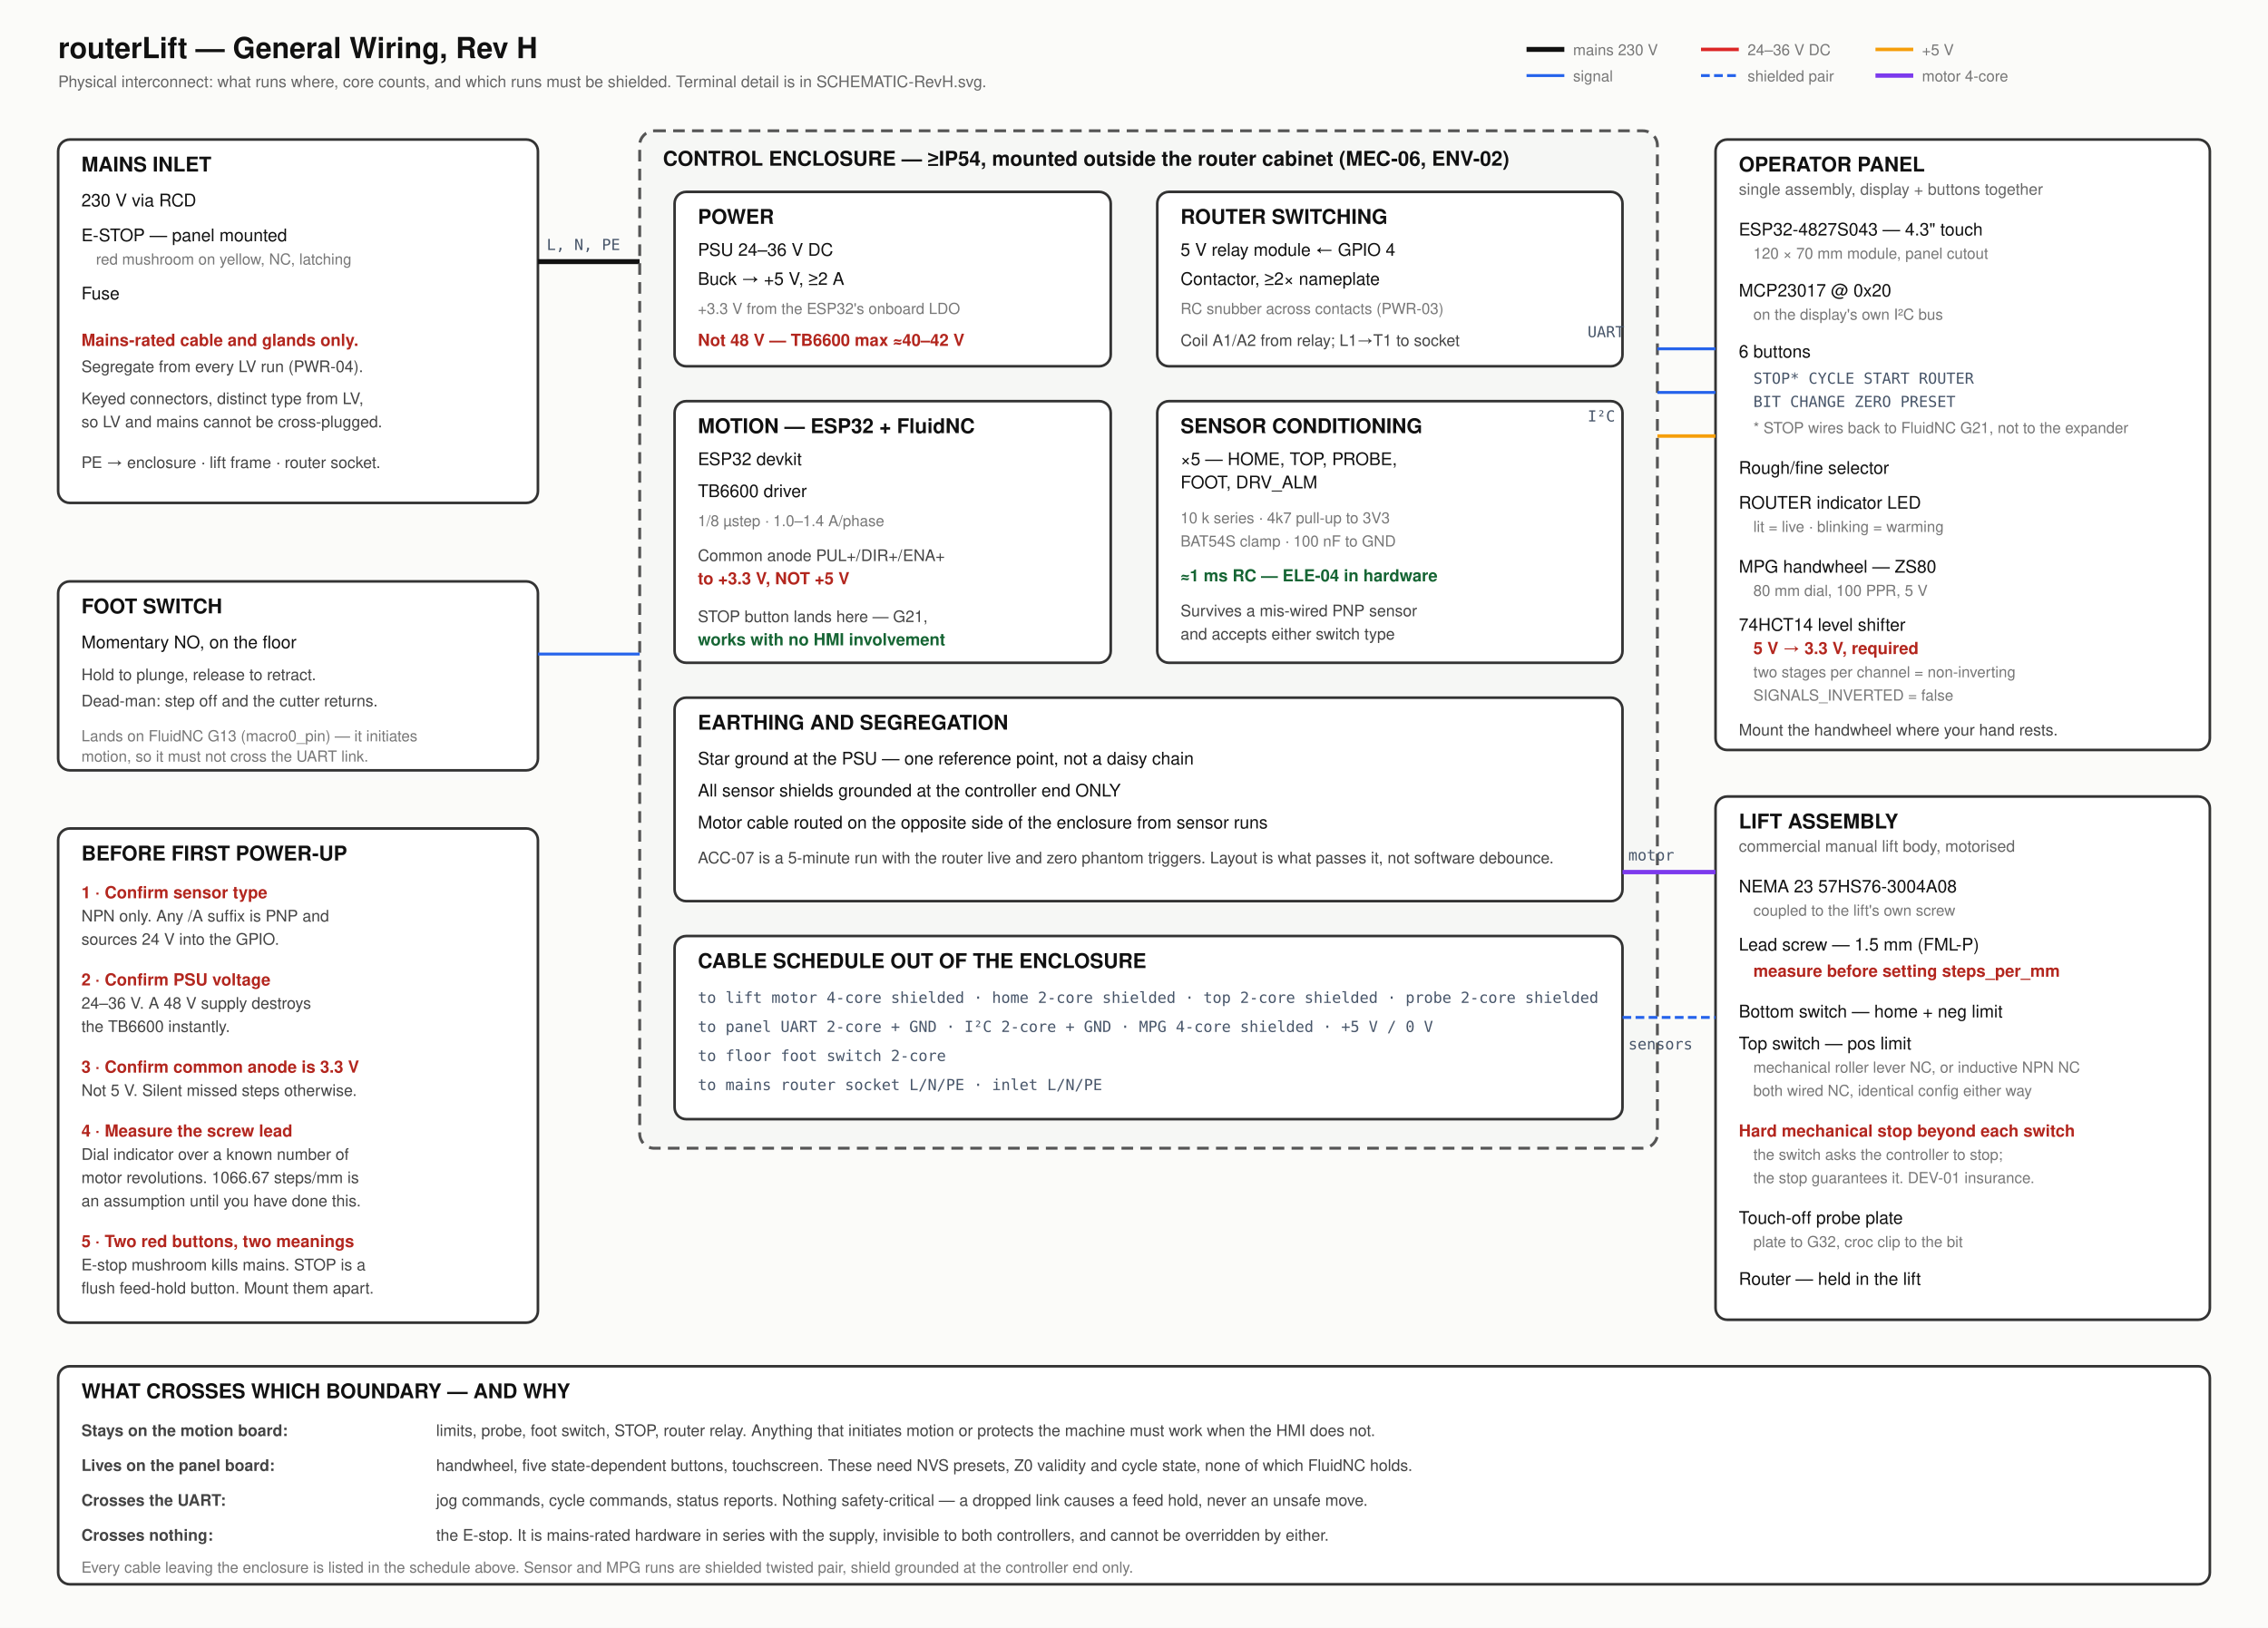
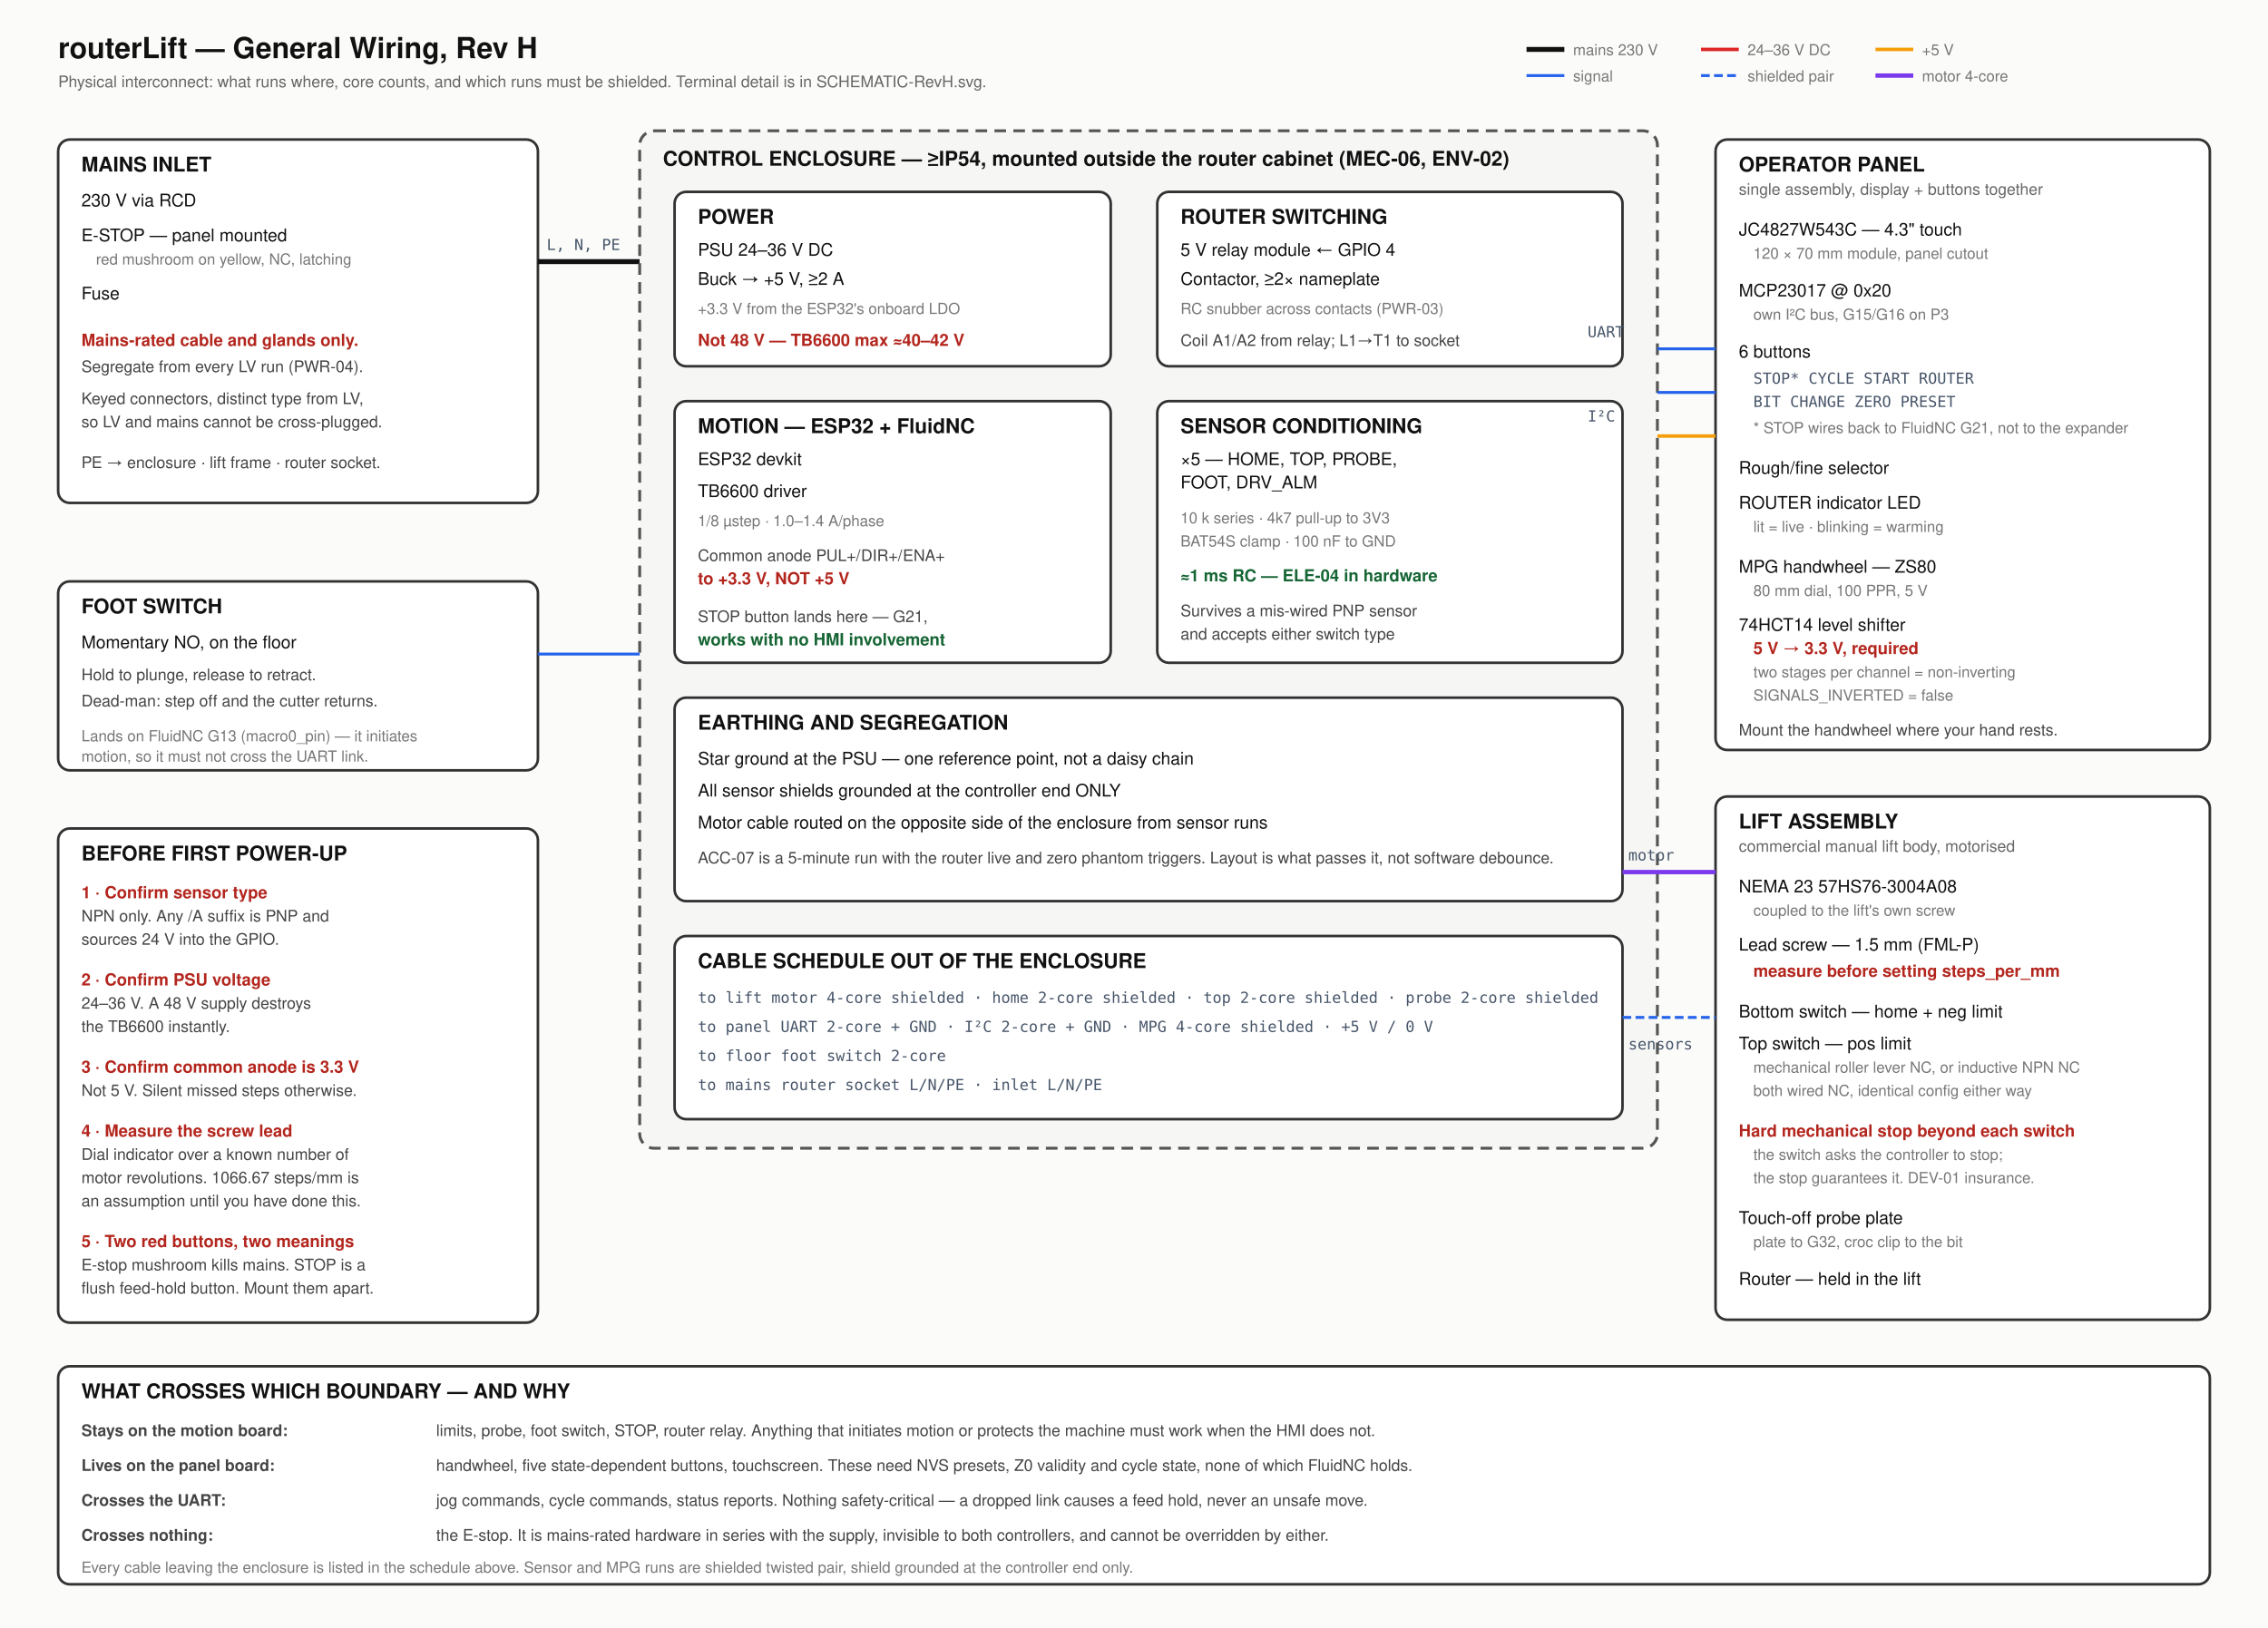
<svg xmlns="http://www.w3.org/2000/svg" viewBox="0 0 1560 1120" width="1560" height="1120" font-family="Helvetica, Arial, sans-serif">
  <style>
  .bg{fill:#fbfbf9}
  .box{fill:#fff;stroke:#333;stroke-width:1.8;rx:8}
  .encl{fill:#f6f7f5;stroke:#555;stroke-width:2;stroke-dasharray:8 5;rx:10}
  .ttl{font-size:20px;font-weight:700;fill:#111}
  .hdr{font-size:14px;font-weight:700;fill:#111}
  .sub{font-size:11px;fill:#666}
  .it{font-size:12px;fill:#111}
  .tiny{font-size:10.5px;fill:#777}
  .note{font-size:11px;fill:#444}
  .warn{font-size:11.5px;fill:#b3261e;font-weight:700}
  .ok{font-size:11.5px;fill:#166534;font-weight:700}
  .lbl{font-size:10.5px;fill:#475569;font-family:ui-monospace,Menlo,monospace}
  .mains{stroke:#111;stroke-width:3.4;fill:none}
  .dc{stroke:#dc2626;stroke-width:2.4;fill:none}
  .v5{stroke:#f59e0b;stroke-width:2.4;fill:none}
  .sig{stroke:#2563eb;stroke-width:2;fill:none}
  .shield{stroke:#2563eb;stroke-width:2;fill:none;stroke-dasharray:6 3}
  .mot{stroke:#7c3aed;stroke-width:3;fill:none}
</style>
  <rect class="bg" x="0" y="0" width="1560" height="1120" />
  <text x="40" y="40" class="ttl">routerLift — General Wiring, Rev H</text>
  <text x="40" y="60" class="sub">Physical interconnect: what runs where, core counts, and which runs must be shielded. Terminal detail is in SCHEMATIC-RevH.svg.</text>
  <g transform="translate(1050,26)">
    <line class="mains" x1="0" y1="8" x2="26" y2="8" />
    <text x="32" y="12" class="tiny">mains 230 V</text>
    <line class="dc" x1="120" y1="8" x2="146" y2="8" />
    <text x="152" y="12" class="tiny">24–36 V DC</text>
    <line class="v5" x1="240" y1="8" x2="266" y2="8" />
    <text x="272" y="12" class="tiny">+5 V</text>
    <line class="sig" x1="0" y1="26" x2="26" y2="26" />
    <text x="32" y="30" class="tiny">signal</text>
    <line class="shield" x1="120" y1="26" x2="146" y2="26" />
    <text x="152" y="30" class="tiny">shielded pair</text>
    <line class="mot" x1="240" y1="26" x2="266" y2="26" />
    <text x="272" y="30" class="tiny">motor 4-core</text>
  </g>
  <rect class="box" x="40" y="96" width="330" height="250" />
  <text x="56" y="118" class="hdr">MAINS INLET</text>
  <text x="56" y="142" class="it">230 V via RCD</text>
  <text x="56" y="166" class="it">E-STOP — panel mounted</text>
  <text x="66" y="182" class="tiny">red mushroom on yellow, NC, latching</text>
  <text x="56" y="206" class="it">Fuse</text>
  <text x="56" y="238" class="warn">Mains-rated cable and glands only.</text>
  <text x="56" y="256" class="note">Segregate from every LV run (PWR-04).</text>
  <text x="56" y="278" class="note">Keyed connectors, distinct type from LV,</text>
  <text x="56" y="294" class="note">so LV and mains cannot be cross-plugged.</text>
  <text x="56" y="322" class="note">PE → enclosure · lift frame · router socket.</text>
  <line class="mains" x1="370" y1="180" x2="440" y2="180" />
  <text x="376" y="172" class="lbl">L, N, PE</text>
  <rect class="encl" x="440" y="90" width="700" height="700" />
  <text x="456" y="114" class="hdr">CONTROL ENCLOSURE — ≥IP54, mounted outside the router cabinet (MEC-06, ENV-02)</text>
  <rect class="box" x="464" y="132" width="300" height="120" />
  <text x="480" y="154" class="hdr">POWER</text>
  <text x="480" y="176" class="it">PSU 24–36 V DC</text>
  <text x="480" y="196" class="it">Buck → +5 V, ≥2 A</text>
  <text x="480" y="216" class="tiny">+3.3 V from the ESP32's onboard LDO</text>
  <text x="480" y="238" class="warn">Not 48 V — TB6600 max ≈40–42 V</text>
  <rect class="box" x="796" y="132" width="320" height="120" />
  <text x="812" y="154" class="hdr">ROUTER SWITCHING</text>
  <text x="812" y="176" class="it">5 V relay module ← GPIO 4</text>
  <text x="812" y="196" class="it">Contactor, ≥2× nameplate</text>
  <text x="812" y="216" class="tiny">RC snubber across contacts (PWR-03)</text>
  <text x="812" y="238" class="note">Coil A1/A2 from relay; L1→T1 to socket</text>
  <rect class="box" x="464" y="276" width="300" height="180" />
  <text x="480" y="298" class="hdr">MOTION — ESP32 + FluidNC</text>
  <text x="480" y="320" class="it">ESP32 devkit</text>
  <text x="480" y="342" class="it">TB6600 driver</text>
  <text x="480" y="362" class="tiny">1/8 µstep · 1.0–1.4 A/phase</text>
  <text x="480" y="386" class="note">Common anode PUL+/DIR+/ENA+</text>
  <text x="480" y="402" class="warn">to +3.3 V, NOT +5 V</text>
  <text x="480" y="428" class="note">STOP button lands here — G21,</text>
  <text x="480" y="444" class="ok">works with no HMI involvement</text>
  <rect class="box" x="796" y="276" width="320" height="180" />
  <text x="812" y="298" class="hdr">SENSOR CONDITIONING</text>
  <text x="812" y="320" class="it">×5 — HOME, TOP, PROBE,</text>
  <text x="812" y="336" class="it">FOOT, DRV_ALM</text>
  <text x="812" y="360" class="tiny">10 k series · 4k7 pull-up to 3V3</text>
  <text x="812" y="376" class="tiny">BAT54S clamp · 100 nF to GND</text>
  <text x="812" y="400" class="ok">≈1 ms RC — ELE-04 in hardware</text>
  <text x="812" y="424" class="note">Survives a mis-wired PNP sensor</text>
  <text x="812" y="440" class="note">and accepts either switch type</text>
  <rect class="box" x="464" y="480" width="652" height="140" />
  <text x="480" y="502" class="hdr">EARTHING AND SEGREGATION</text>
  <text x="480" y="526" class="it">Star ground at the PSU — one reference point, not a daisy chain</text>
  <text x="480" y="548" class="it">All sensor shields grounded at the controller end ONLY</text>
  <text x="480" y="570" class="it">Motor cable routed on the opposite side of the enclosure from sensor runs</text>
  <text x="480" y="594" class="note">ACC-07 is a 5-minute run with the router live and zero phantom triggers. Layout is what passes it, not software debounce.</text>
  <rect class="box" x="464" y="644" width="652" height="126" />
  <text x="480" y="666" class="hdr">CABLE SCHEDULE OUT OF THE ENCLOSURE</text>
  <text x="480" y="690" class="lbl">to lift    motor 4-core shielded  ·  home 2-core shielded  ·  top 2-core shielded  ·  probe 2-core shielded</text>
  <text x="480" y="710" class="lbl">to panel   UART 2-core + GND  ·  I²C 2-core + GND  ·  MPG 4-core shielded  ·  +5 V / 0 V</text>
  <text x="480" y="730" class="lbl">to floor   foot switch 2-core</text>
  <text x="480" y="750" class="lbl">to mains   router socket L/N/PE  ·  inlet L/N/PE</text>
  <rect class="box" x="1180" y="96" width="340" height="420" />
  <text x="1196" y="118" class="hdr">OPERATOR PANEL</text>
  <text x="1196" y="134" class="sub">single assembly, display + buttons together</text>
-   <text x="1196" y="162" class="it">ESP32-4827S043 — 4.3" touch</text>
+   <text x="1196" y="162" class="it">JC4827W543C — 4.3" touch</text>
  <text x="1206" y="178" class="tiny">120 × 70 mm module, panel cutout</text>
  <text x="1196" y="204" class="it">MCP23017 @ 0x20</text>
-   <text x="1206" y="220" class="tiny">on the display's own I²C bus</text>
+   <text x="1206" y="220" class="tiny">own I²C bus, G15/G16 on P3</text>
  <text x="1196" y="246" class="it">6 buttons</text>
  <text x="1206" y="264" class="lbl">STOP*  CYCLE START  ROUTER</text>
  <text x="1206" y="280" class="lbl">BIT CHANGE  ZERO  PRESET</text>
  <text x="1206" y="298" class="tiny">* STOP wires back to FluidNC G21, not to the expander</text>
  <text x="1196" y="326" class="it">Rough/fine selector</text>
  <text x="1196" y="350" class="it">ROUTER indicator LED</text>
  <text x="1206" y="366" class="tiny">lit = live · blinking = warming</text>
  <text x="1196" y="394" class="it">MPG handwheel — ZS80</text>
  <text x="1206" y="410" class="tiny">80 mm dial, 100 PPR, 5 V</text>
  <text x="1196" y="434" class="it">74HCT14 level shifter</text>
  <text x="1206" y="450" class="warn">5 V → 3.3 V, required</text>
  <text x="1206" y="466" class="tiny">two stages per channel = non-inverting</text>
  <text x="1206" y="482" class="tiny">SIGNALS_INVERTED = false</text>
  <text x="1196" y="506" class="note">Mount the handwheel where your hand rests.</text>
  <line class="sig" x1="1140" y1="240" x2="1180" y2="240" />
  <text x="1092" y="232" class="lbl">UART</text>
  <line class="sig" x1="1140" y1="270" x2="1180" y2="270" />
  <text x="1092" y="290" class="lbl">I²C</text>
  <line class="v5" x1="1140" y1="300" x2="1180" y2="300" />
  <rect class="box" x="1180" y="548" width="340" height="360" />
  <text x="1196" y="570" class="hdr">LIFT ASSEMBLY</text>
  <text x="1196" y="586" class="sub">commercial manual lift body, motorised</text>
  <text x="1196" y="614" class="it">NEMA 23 57HS76-3004A08</text>
  <text x="1206" y="630" class="tiny">coupled to the lift's own screw</text>
  <text x="1196" y="654" class="it">Lead screw — 1.5 mm (FML-P)</text>
  <text x="1206" y="672" class="warn">measure before setting steps_per_mm</text>
  <text x="1196" y="700" class="it">Bottom switch — home + neg limit</text>
  <text x="1196" y="722" class="it">Top switch — pos limit</text>
  <text x="1206" y="738" class="tiny">mechanical roller lever NC, or inductive NPN NC</text>
  <text x="1206" y="754" class="tiny">both wired NC, identical config either way</text>
  <text x="1196" y="782" class="warn">Hard mechanical stop beyond each switch</text>
  <text x="1206" y="798" class="tiny">the switch asks the controller to stop;</text>
  <text x="1206" y="814" class="tiny">the stop guarantees it. DEV-01 insurance.</text>
  <text x="1196" y="842" class="it">Touch-off probe plate</text>
  <text x="1206" y="858" class="tiny">plate to G32, croc clip to the bit</text>
  <text x="1196" y="884" class="it">Router — held in the lift</text>
  <line class="mot" x1="1116" y1="600" x2="1180" y2="600" />
  <text x="1120" y="592" class="lbl">motor</text>
  <line class="shield" x1="1116" y1="700" x2="1180" y2="700" />
  <text x="1120" y="722" class="lbl">sensors</text>
  <rect class="box" x="40" y="400" width="330" height="130" />
  <text x="56" y="422" class="hdr">FOOT SWITCH</text>
  <text x="56" y="446" class="it">Momentary NO, on the floor</text>
  <text x="56" y="468" class="note">Hold to plunge, release to retract.</text>
  <text x="56" y="486" class="note">Dead-man: step off and the cutter returns.</text>
  <text x="56" y="510" class="tiny">Lands on FluidNC G13 (macro0_pin) — it initiates</text>
  <text x="56" y="524" class="tiny">motion, so it must not cross the UART link.</text>
  <line class="sig" x1="370" y1="450" x2="440" y2="450" />
  <rect class="box" x="40" y="570" width="330" height="340" />
  <text x="56" y="592" class="hdr">BEFORE FIRST POWER-UP</text>
  <text x="56" y="618" class="warn">1 · Confirm sensor type</text>
  <text x="56" y="634" class="note">NPN only. Any /A suffix is PNP and</text>
  <text x="56" y="650" class="note">sources 24 V into the GPIO.</text>
  <text x="56" y="678" class="warn">2 · Confirm PSU voltage</text>
  <text x="56" y="694" class="note">24–36 V. A 48 V supply destroys</text>
  <text x="56" y="710" class="note">the TB6600 instantly.</text>
  <text x="56" y="738" class="warn">3 · Confirm common anode is 3.3 V</text>
  <text x="56" y="754" class="note">Not 5 V. Silent missed steps otherwise.</text>
  <text x="56" y="782" class="warn">4 · Measure the screw lead</text>
  <text x="56" y="798" class="note">Dial indicator over a known number of</text>
  <text x="56" y="814" class="note">motor revolutions. 1066.67 steps/mm is</text>
  <text x="56" y="830" class="note">an assumption until you have done this.</text>
  <text x="56" y="858" class="warn">5 · Two red buttons, two meanings</text>
  <text x="56" y="874" class="note">E-stop mushroom kills mains. STOP is a</text>
  <text x="56" y="890" class="note">flush feed-hold button. Mount them apart.</text>
  <rect class="box" x="40" y="940" width="1480" height="150" />
  <text x="56" y="962" class="hdr">WHAT CROSSES WHICH BOUNDARY — AND WHY</text>
  <text x="56" y="988" class="note" font-weight="700">Stays on the motion board:</text>
  <text x="300" y="988" class="note">limits, probe, foot switch, STOP, router relay. Anything that initiates motion or protects the machine must work when the HMI does not.</text>
  <text x="56" y="1012" class="note" font-weight="700">Lives on the panel board:</text>
  <text x="300" y="1012" class="note">handwheel, five state-dependent buttons, touchscreen. These need NVS presets, Z0 validity and cycle state, none of which FluidNC holds.</text>
  <text x="56" y="1036" class="note" font-weight="700">Crosses the UART:</text>
  <text x="300" y="1036" class="note">jog commands, cycle commands, status reports. Nothing safety-critical — a dropped link causes a feed hold, never an unsafe move.</text>
  <text x="56" y="1060" class="note" font-weight="700">Crosses nothing:</text>
  <text x="300" y="1060" class="note">the E-stop. It is mains-rated hardware in series with the supply, invisible to both controllers, and cannot be overridden by either.</text>
  <text x="56" y="1082" class="tiny">Every cable leaving the enclosure is listed in the schedule above. Sensor and MPG runs are shielded twisted pair, shield grounded at the controller end only.</text>
</svg>
